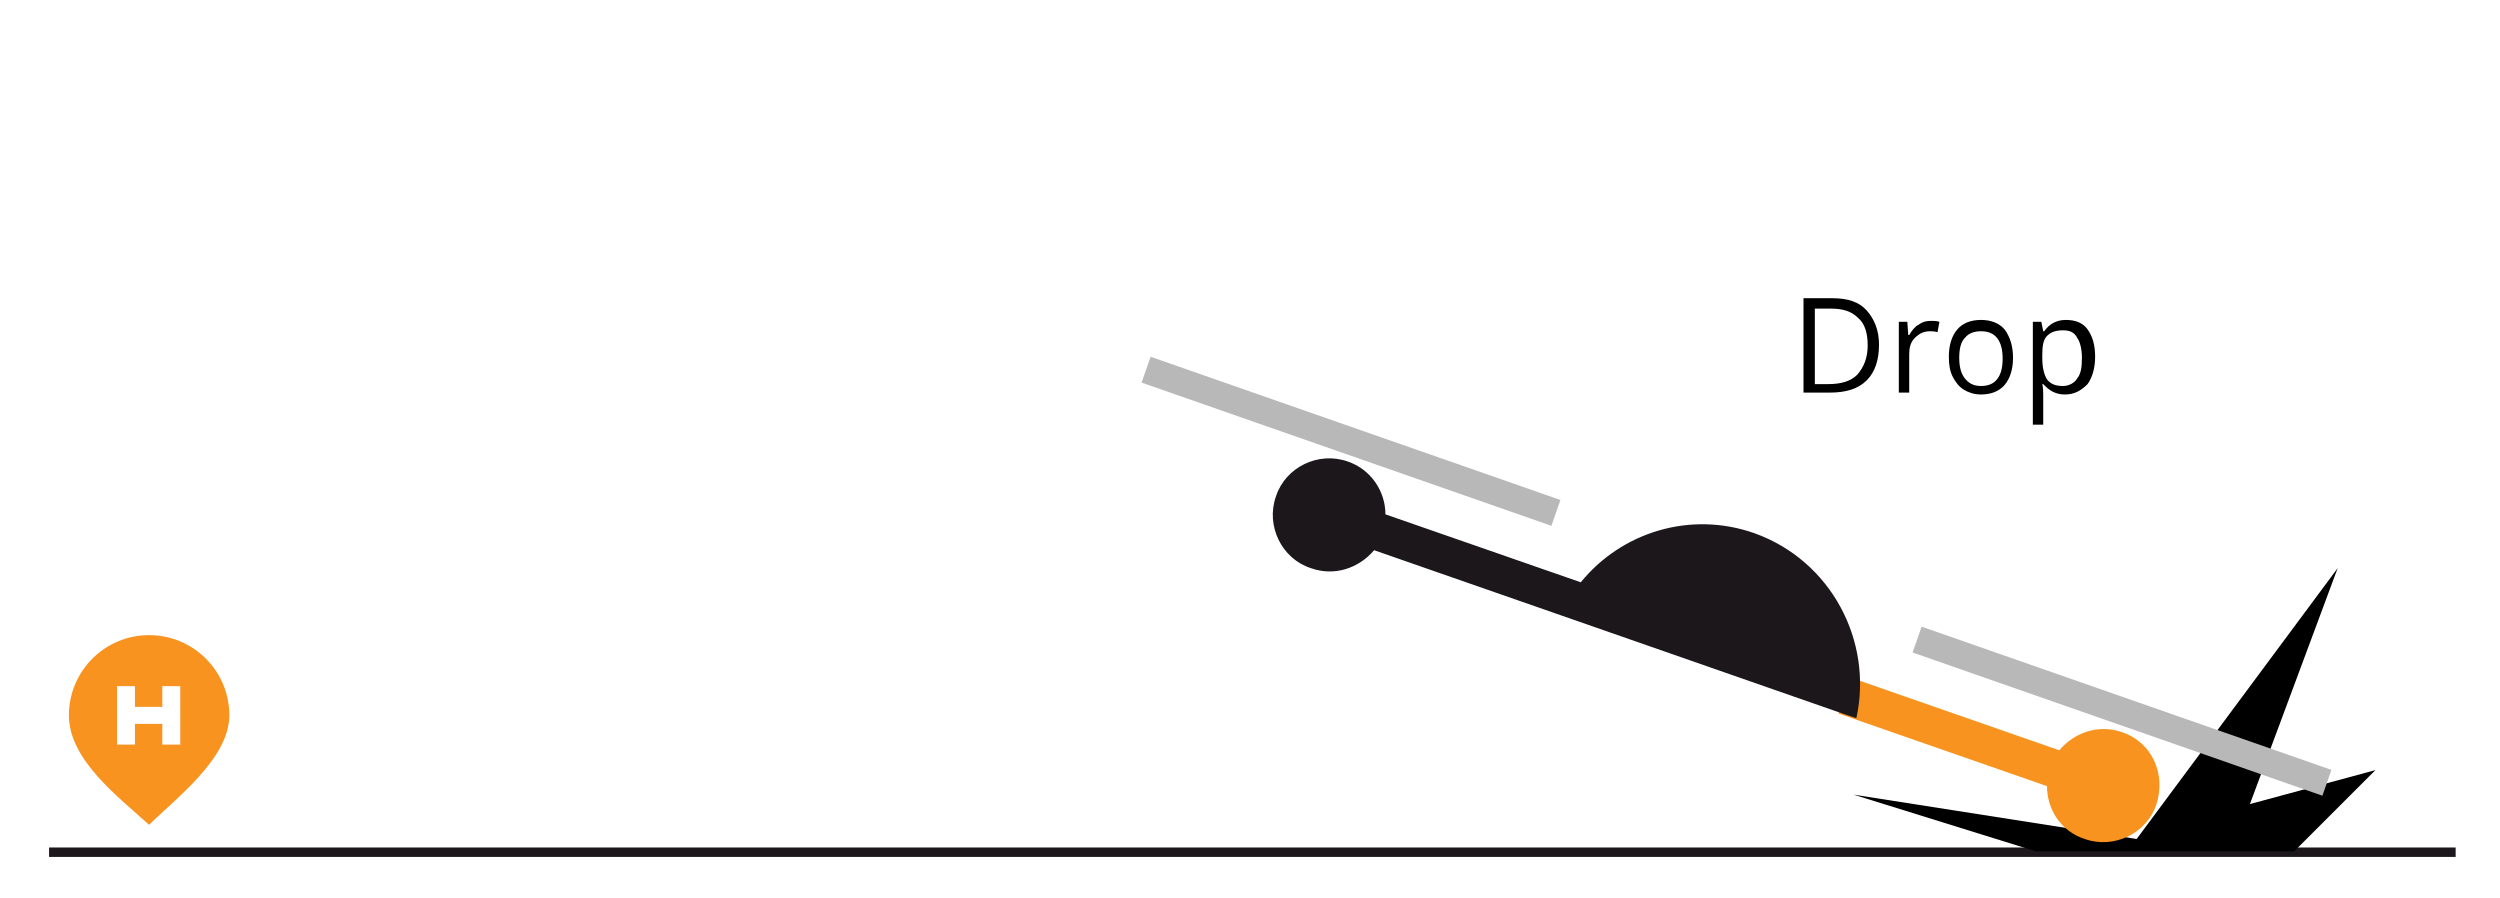
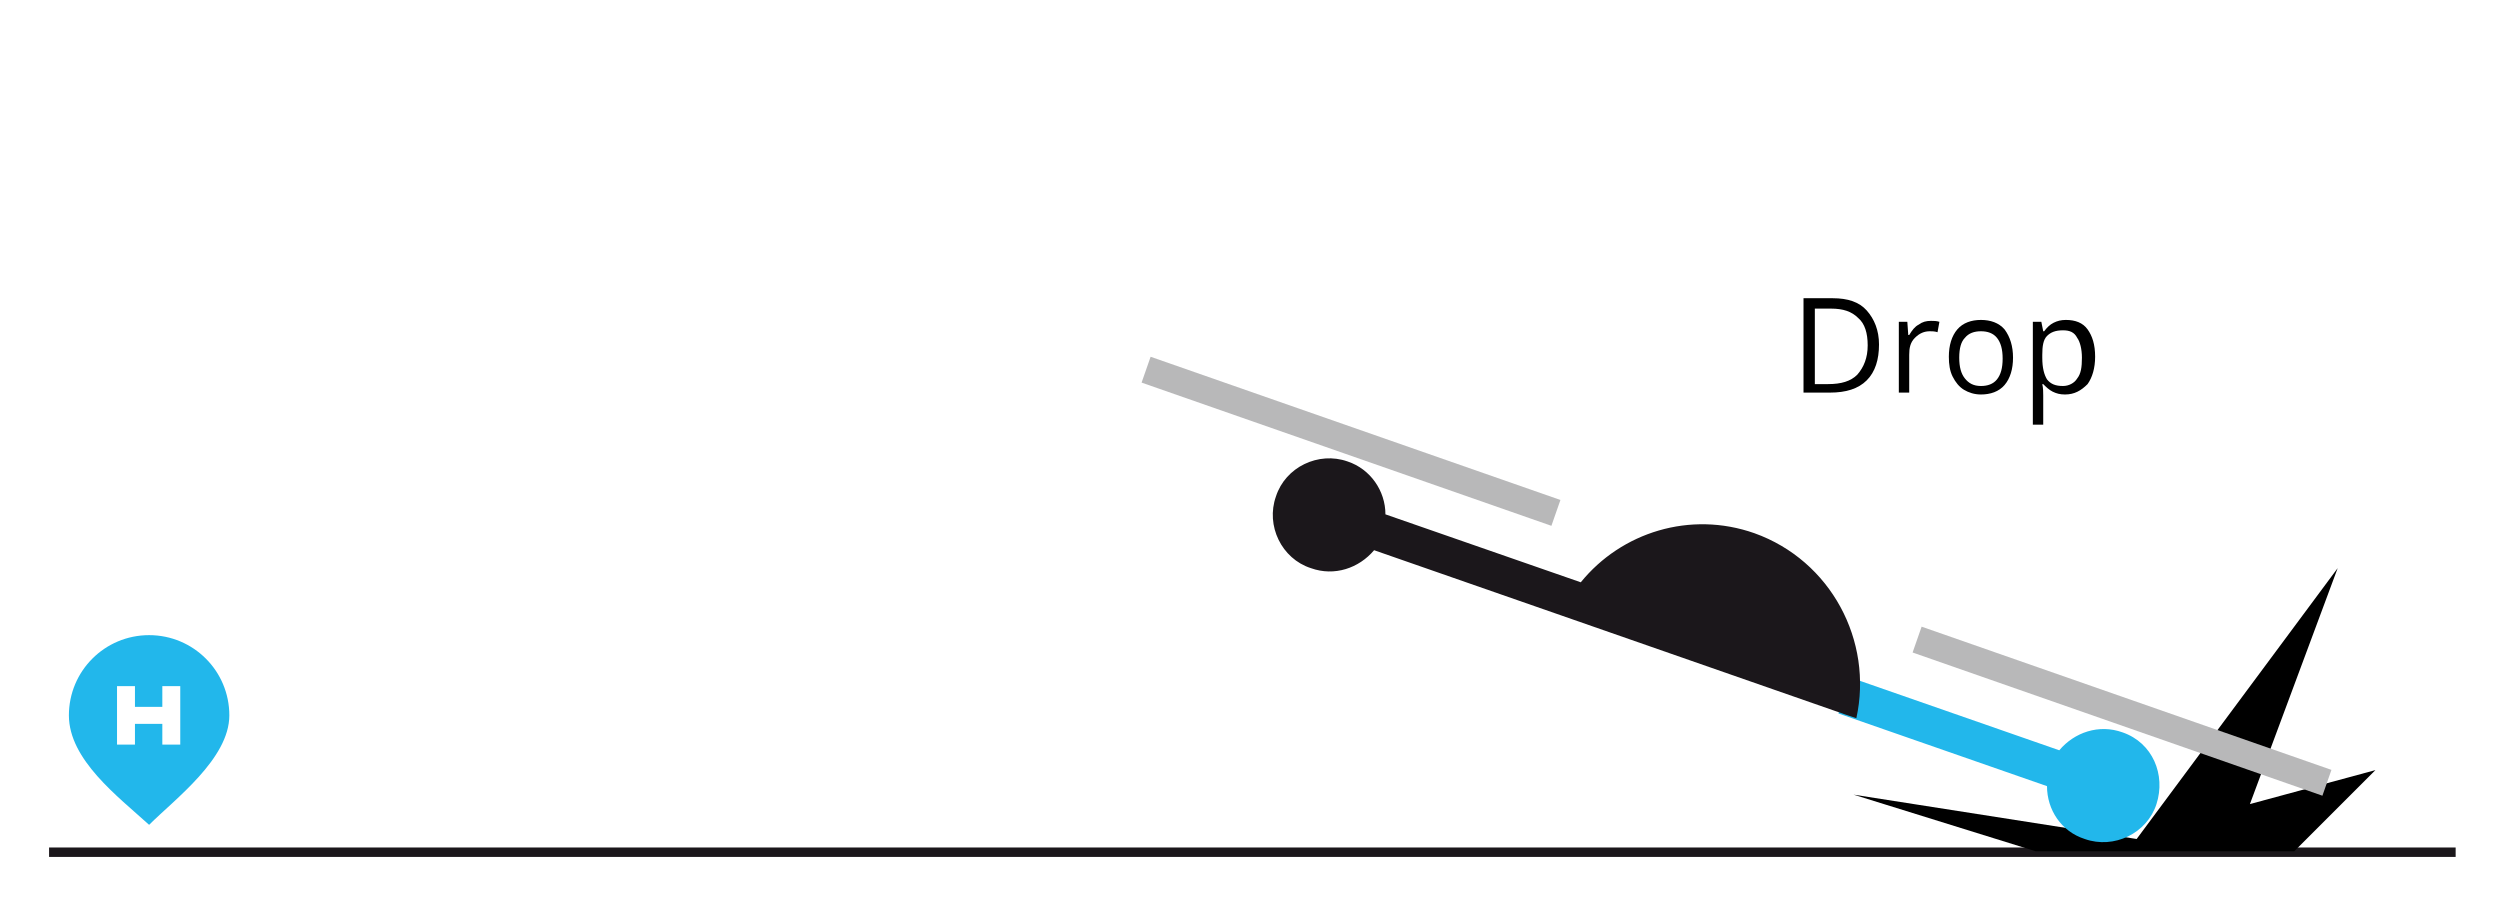
<svg xmlns="http://www.w3.org/2000/svg" version="1.1" id="Ebene_1" x="0px" y="0px" viewBox="0 0 264.9 95.1" style="enable-background:new 0 0 264.9 95.1;" xml:space="preserve">
  <style type="text/css">
- 	.st0{fill:#F7931E;}
+ 	.st0{fill:#22b7eb;}
	.st1{fill:none;}
	.st2{enable-background:new    ;}
	.st3{fill:none;stroke:#1B171B;stroke-miterlimit:10;}
	.st4{fill:#1B171B;}
	.st5{fill:#B8B8B9;}
</style>
  <g>
    <path class="st0" d="M15.8,67.3c-4.7,0-8.5,3.8-8.5,8.5s5.2,8.6,8.5,11.6c2.7-2.7,8.5-7,8.5-11.6C24.3,71.1,20.5,67.3,15.8,67.3z    M19.1,78.9h-1.9v-2.2h-2.9v2.2h-1.9v-6.2h1.9v2.2h2.9v-2.2h1.9V78.9z" />
    <g>
      <rect x="189.7" y="31" class="st1" width="67.5" height="13.5" />
      <g class="st2">
        <path d="M199.1,36.5c0,1.6-0.4,2.9-1.3,3.8c-0.9,0.9-2.2,1.3-3.9,1.3h-2.8v-10h3.1c1.6,0,2.8,0.4,3.6,1.3S199.1,35,199.1,36.5z      M197.9,36.6c0-1.3-0.3-2.3-1-2.9c-0.7-0.7-1.6-1-2.9-1h-1.7v8h1.4c1.4,0,2.4-0.3,3.1-1C197.5,38.9,197.9,37.9,197.9,36.6z" />
        <path d="M204.6,34c0.3,0,0.6,0,0.9,0.1l-0.2,1.1c-0.3-0.1-0.6-0.1-0.8-0.1c-0.6,0-1.1,0.2-1.6,0.7s-0.6,1.1-0.6,1.8v4h-1.1v-7.5     h0.9l0.1,1.4h0.1c0.3-0.5,0.6-0.9,1-1.1C203.7,34.1,204.1,34,204.6,34z" />
        <path d="M213.3,37.9c0,1.2-0.3,2.2-0.9,2.9c-0.6,0.7-1.5,1-2.5,1c-0.7,0-1.3-0.2-1.8-0.5s-0.9-0.8-1.2-1.4s-0.4-1.3-0.4-2.1     c0-1.2,0.3-2.2,0.9-2.9c0.6-0.7,1.5-1,2.5-1s1.9,0.3,2.5,1C213,35.7,213.3,36.7,213.3,37.9z M207.6,37.9c0,1,0.2,1.7,0.6,2.2     c0.4,0.5,0.9,0.8,1.7,0.8c0.7,0,1.3-0.2,1.7-0.7c0.4-0.5,0.6-1.2,0.6-2.2s-0.2-1.7-0.6-2.2c-0.4-0.5-1-0.7-1.7-0.7     s-1.3,0.2-1.7,0.7C207.8,36.2,207.6,36.9,207.6,37.9z" />
        <path d="M218.8,41.8c-0.5,0-0.9-0.1-1.3-0.3c-0.4-0.2-0.7-0.5-1-0.8h-0.1c0.1,0.4,0.1,0.9,0.1,1.2V45h-1.1V34.1h0.9l0.2,1h0.1     c0.3-0.4,0.6-0.7,1-0.9s0.8-0.3,1.3-0.3c1,0,1.8,0.3,2.3,1s0.8,1.6,0.8,2.9c0,1.2-0.3,2.2-0.8,2.9     C220.5,41.4,219.8,41.8,218.8,41.8z M218.6,35c-0.8,0-1.3,0.2-1.7,0.6c-0.4,0.4-0.5,1.1-0.5,2v0.3c0,1.1,0.2,1.8,0.5,2.3     c0.4,0.5,0.9,0.7,1.7,0.7c0.6,0,1.2-0.3,1.5-0.8c0.4-0.5,0.5-1.2,0.5-2.2c0-0.9-0.2-1.7-0.5-2.1C219.8,35.2,219.3,35,218.6,35z" />
      </g>
      <line class="st3" x1="5.2" y1="90.3" x2="260.2" y2="90.3" />
      <polygon points="251.7,81.6 238.4,85.2 247.7,60.2 226.4,88.9 196.4,84.2 215.7,90.2 243.1,90.2   " />
      <g>
        <g>
          <path class="st0" d="M224.9,77.6c-2.5-0.9-5.1,0-6.7,1.9l-22.1-7.7l-1.3,3.8l22.1,7.7c0,2.5,1.5,4.8,4,5.6      c3.1,1.1,6.6-0.6,7.6-3.7C229.5,82.1,228.1,78.7,224.9,77.6z" />
          <path class="st4" d="M185.9,56.5c-6.8-2.4-14.1-0.1-18.4,5.2l-20.7-7.2c0-2.5-1.6-4.8-4-5.6c-3.1-1.1-6.6,0.6-7.6,3.7      c-1.1,3.1,0.6,6.6,3.7,7.6c2.5,0.9,5.1,0,6.7-1.9l19.8,6.9l30.1,10.5l1.2,0.4C198.5,67.9,194,59.4,185.9,56.5z" />
        </g>
        <rect x="141.7" y="23.8" transform="matrix(0.3299 -0.944 0.944 0.3299 51.7485 166.4531)" class="st5" width="2.9" height="46" />
        <rect x="223.4" y="52.4" transform="matrix(0.3299 -0.944 0.944 0.3299 79.4935 262.7419)" class="st5" width="2.9" height="46" />
      </g>
    </g>
  </g>
</svg>
